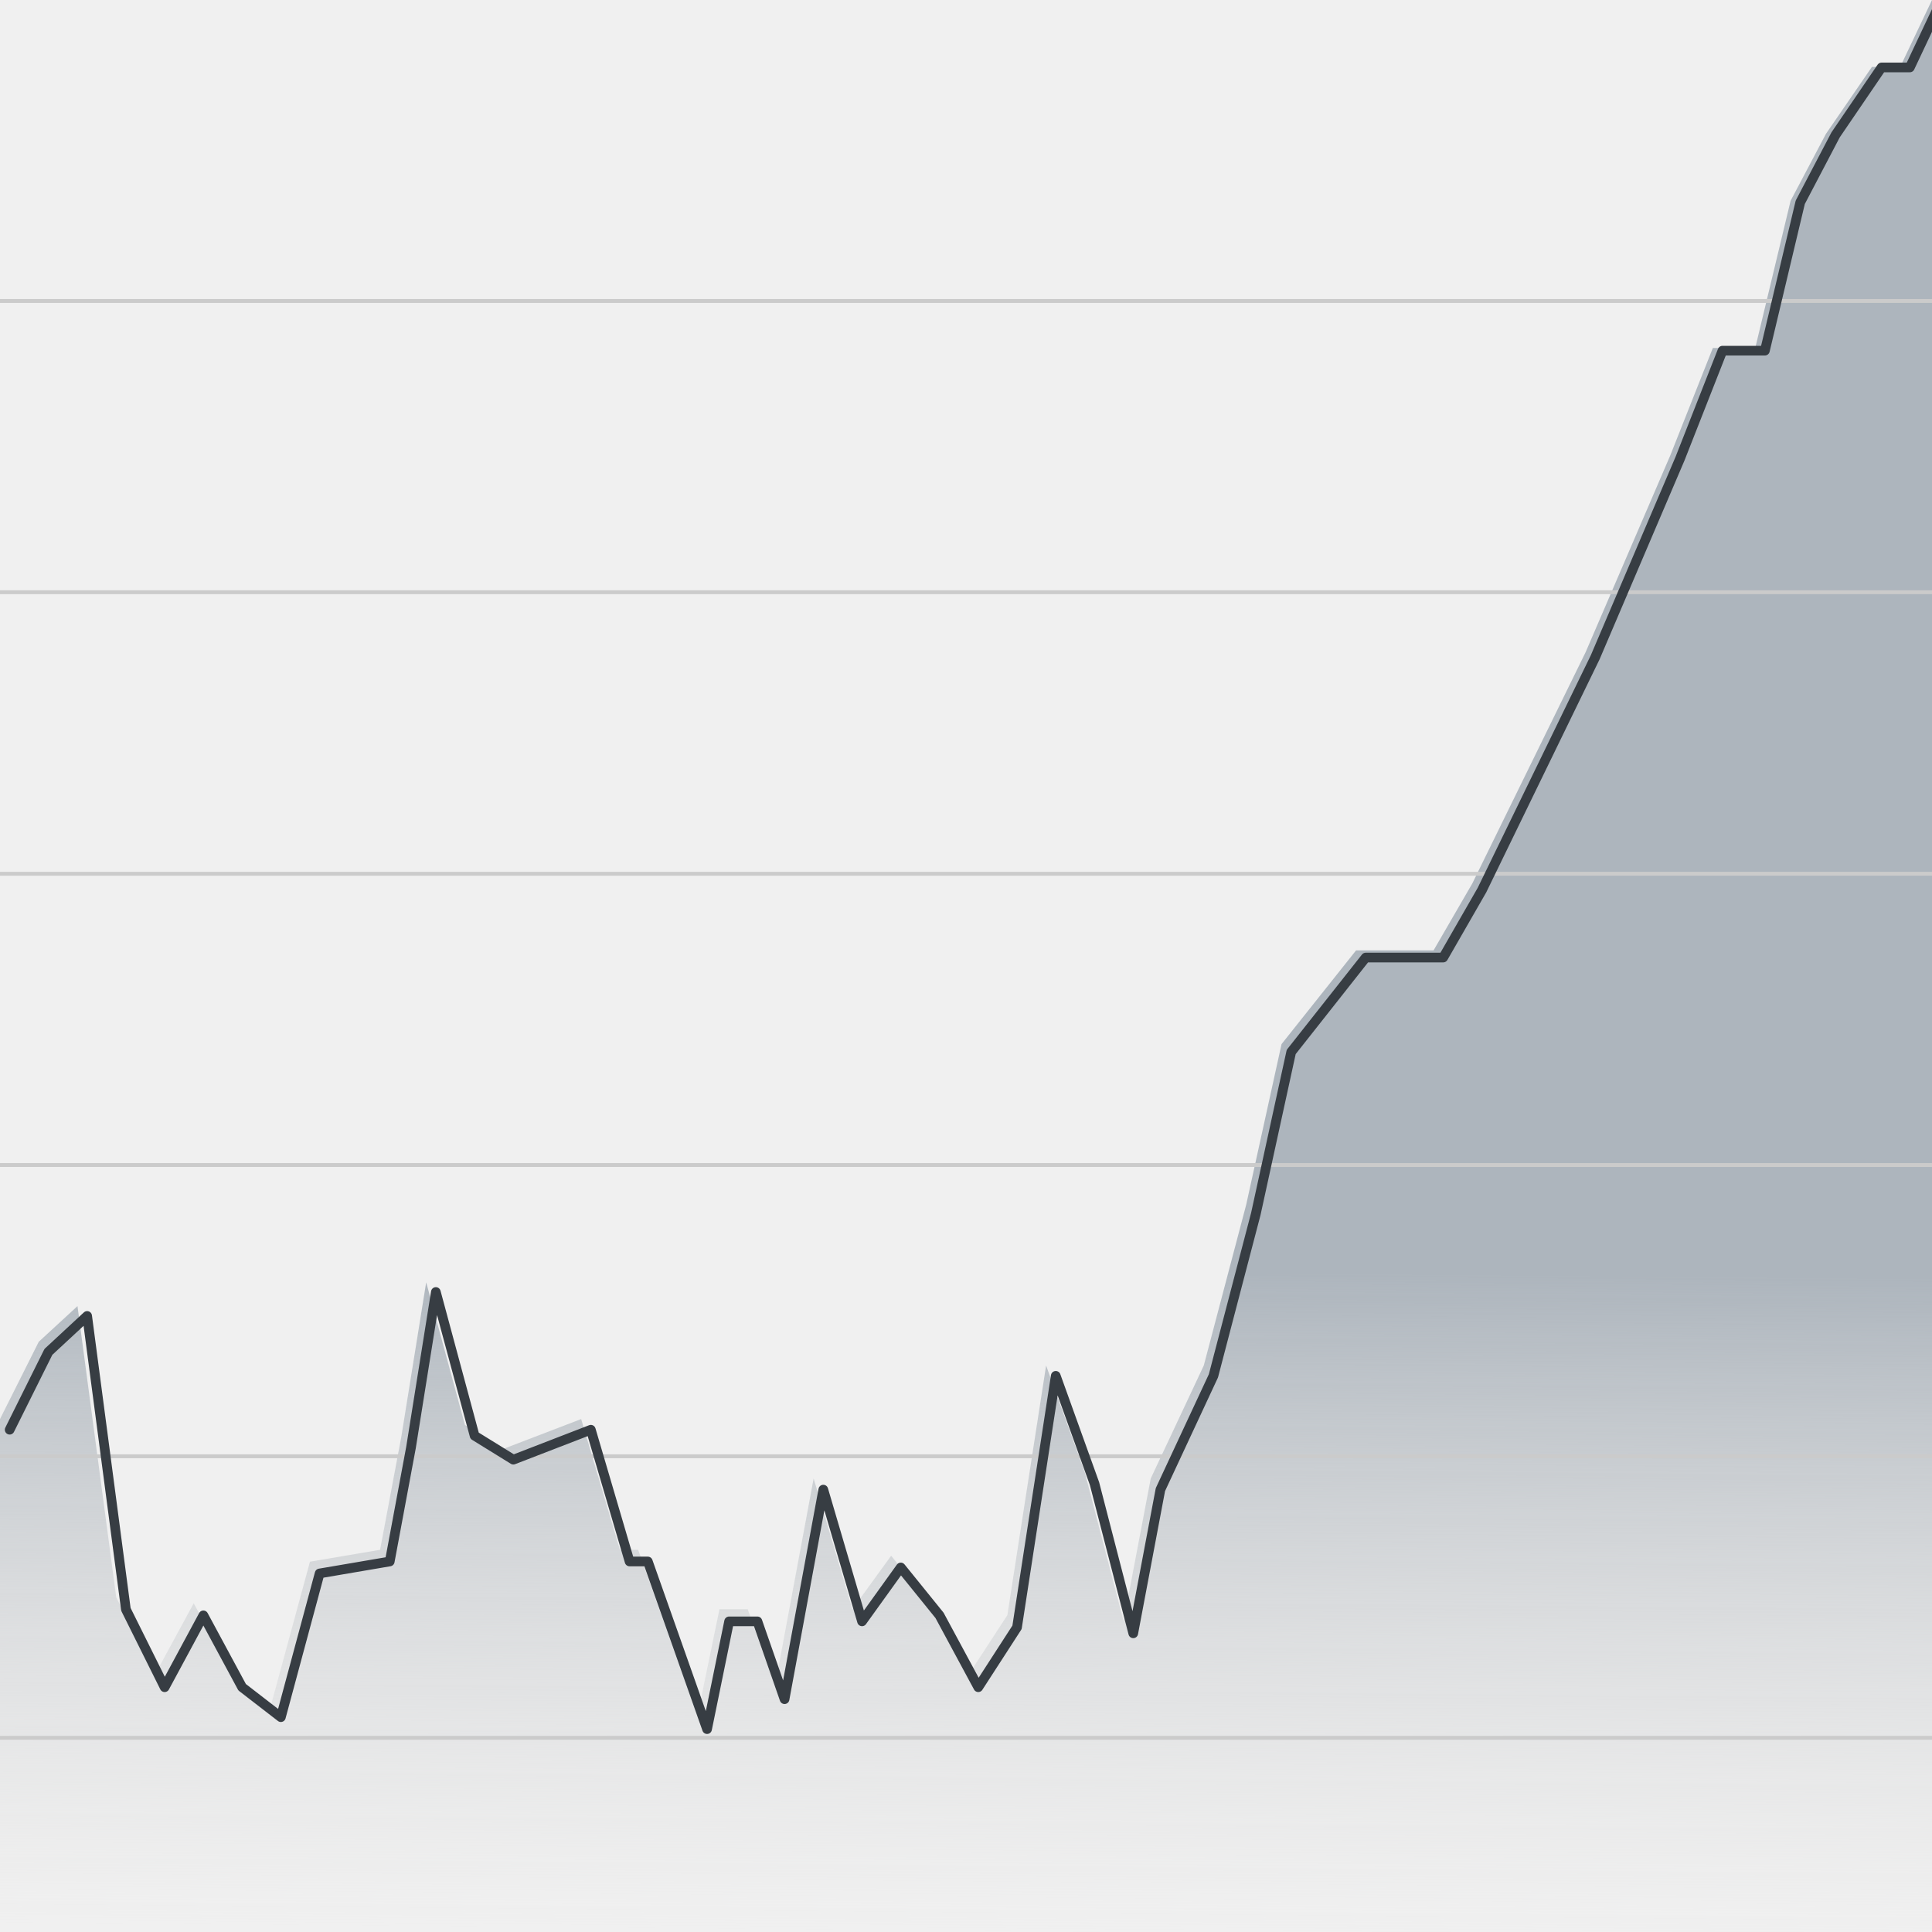
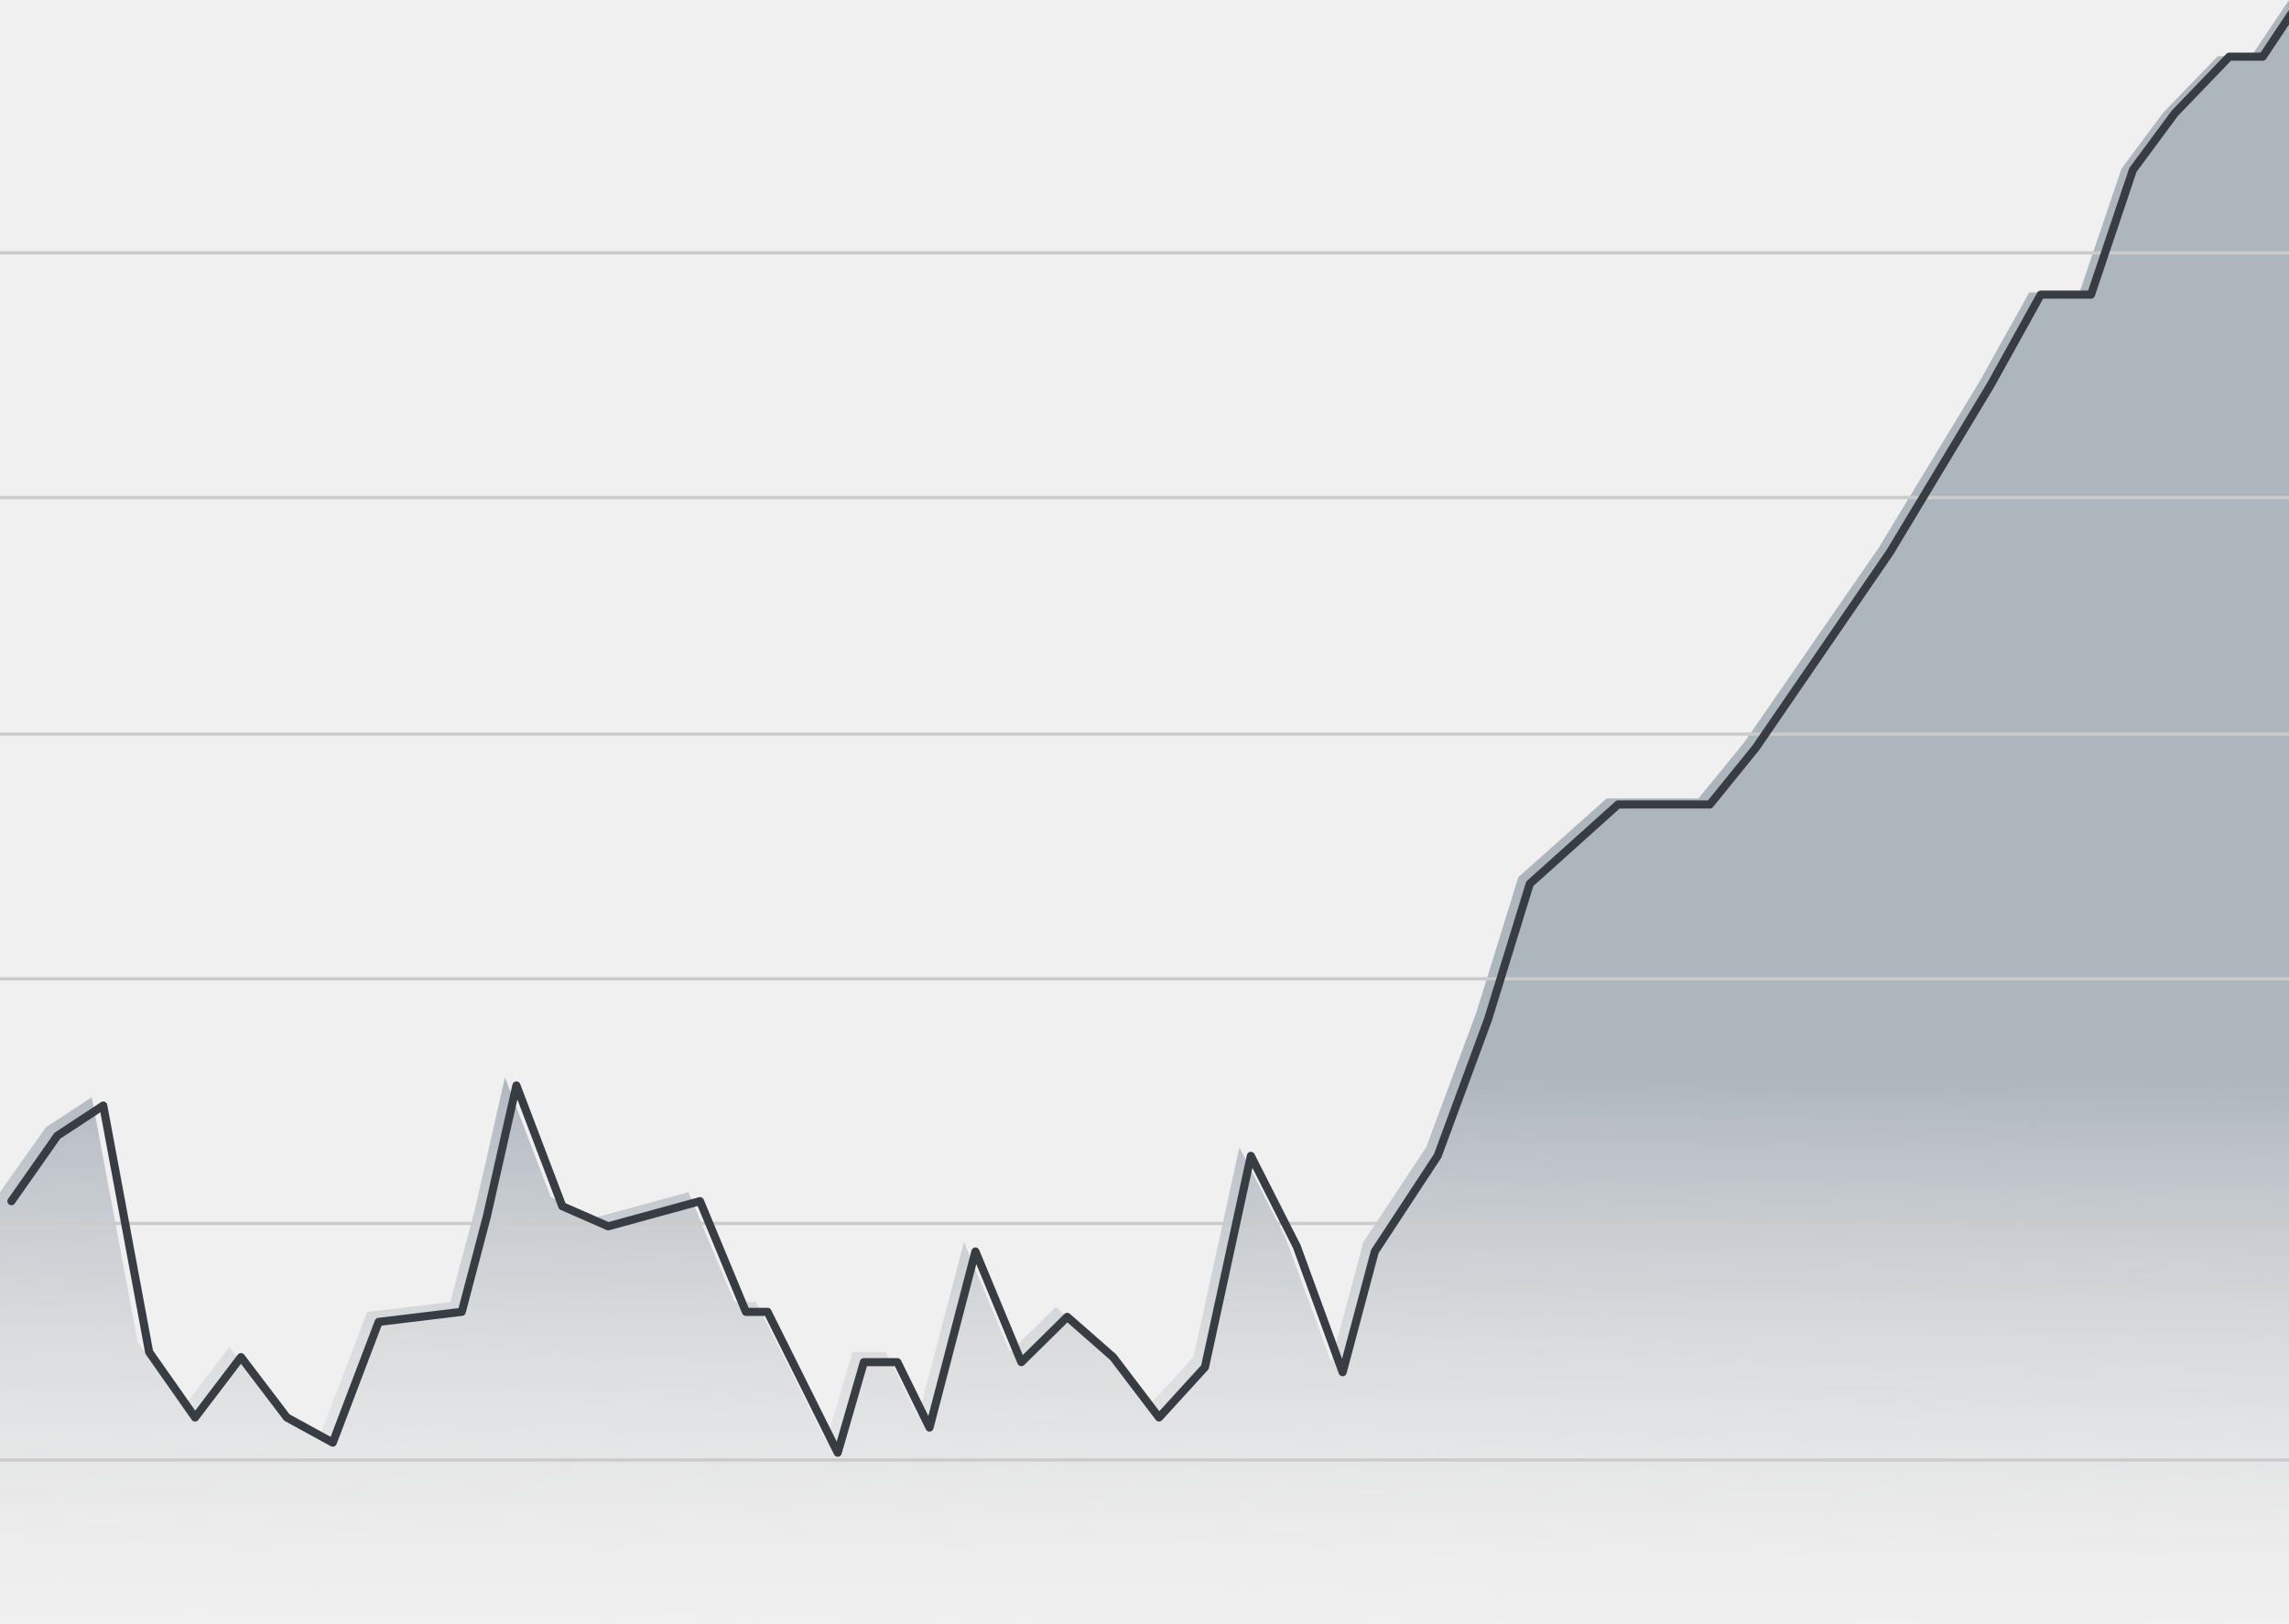
- <svg xmlns="http://www.w3.org/2000/svg" width="200" height="200" viewBox="0 0 200 200" fill="none">
-   <g clip-path="url(#clip0_13565_9761)">
-     <path d="M4.011 138.9L0 146.899V200H200V0L196.706 6.929H193.779L189.021 13.857L185.362 20.786L181.702 36.028H177.311L172.92 47.114L164.137 67.528L152.412 91.457L148.401 98.385H140.379L132.665 108.085L129.005 124.713L124.614 141.361L119.125 153.051L116.314 167.818L112.303 152.436L108.292 141.361L104.282 167.203L100.271 173.355L96.26 165.972L92.249 161.05L88.238 166.587L84.228 153.051L80.217 174.586L77.406 166.587H74.478L72.195 177.662L66.062 160.435H64.173L60.163 146.899L52.141 149.975L48.13 147.514L44.119 132.747L41.543 148.744L39.347 160.435L32.087 161.665L28.076 176.432L24.065 173.355L20.054 165.972L16.043 173.355L12.033 165.357L8.022 135.208L4.011 138.9Z" fill="url(#paint0_linear_13565_9761)" />
-     <path d="M0 179.899H200" stroke="#CBCBCB" stroke-width="0.4" />
-     <path d="M0 150.754H200" stroke="#CBCBCB" stroke-width="0.4" />
-     <path d="M0 120.603H200" stroke="#CBCBCB" stroke-width="0.4" />
-     <path d="M0 90.452H200" stroke="#CBCBCB" stroke-width="0.4" />
-     <path d="M0 61.307H200" stroke="#CBCBCB" stroke-width="0.4" />
-     <path d="M0 31.156H200" stroke="#CBCBCB" stroke-width="0.4" />
-     <path d="M1 148.005L5.011 139.946L9.022 136.226L13.033 166.602L17.043 174.661L21.054 167.222L25.065 174.661L29.076 177.76L33.087 162.882L40.347 161.643L42.543 149.864L45.119 133.747L49.13 148.625L53.141 151.104L61.163 148.005L65.173 161.643H67.062L73.195 179L75.478 167.842H78.406L81.217 175.9L85.228 154.204L89.238 167.842L93.249 162.262L97.26 167.222L101.271 174.661L105.282 168.462L109.292 142.425L113.303 153.584L117.314 169.081L120.125 154.204L125.614 142.425L130.005 125.652L133.665 108.899L141.379 99.126H149.401L153.412 92.145L165.137 68.037L173.92 47.469L178.311 36.3H182.702L186.362 20.942L190.021 13.961L194.779 6.981H197.706L201 0" stroke="#373D43" stroke-linecap="round" stroke-linejoin="round" />
+ <svg xmlns="http://www.w3.org/2000/svg" width="282" height="200" viewBox="0 0 282 200" fill="none">
+   <g clip-path="url(#clip0_13906_7678)">
+     <path d="M5.655 138.9L0 146.899V200H282V0L277.356 6.929H273.228L266.52 13.857L261.36 20.786L256.2 36.028H250.008L243.817 47.114L231.433 67.528L214.9 91.457L209.245 98.385H197.935L187.057 108.085L181.898 124.713L175.706 141.361L167.966 153.051L164.003 167.818L158.348 152.436L152.692 141.361L147.037 167.203L141.382 173.355L135.727 165.972L130.071 161.05L124.416 166.587L118.761 153.051L113.105 174.586L109.143 166.587H105.015L101.795 177.662L93.147 160.435H90.484L84.829 146.899L73.519 149.975L67.863 147.514L62.208 132.747L58.575 148.744L55.48 160.435L45.242 161.665L39.587 176.432L33.932 173.355L28.276 165.972L22.621 173.355L16.966 165.357L11.31 135.208L5.655 138.9Z" fill="url(#paint0_linear_13906_7678)" />
+     <path d="M0 179.9H282" stroke="#CBCBCB" stroke-width="0.4" />
+     <path d="M0 150.754H282" stroke="#CBCBCB" stroke-width="0.4" />
+     <path d="M0 120.603H282" stroke="#CBCBCB" stroke-width="0.4" />
+     <path d="M0 90.452H282" stroke="#CBCBCB" stroke-width="0.4" />
+     <path d="M0 61.306H282" stroke="#CBCBCB" stroke-width="0.4" />
+     <path d="M0 31.156H282" stroke="#CBCBCB" stroke-width="0.4" />
+     <path d="M1.41 148.005L7.065 139.946L12.72 136.226L18.376 166.602L24.031 174.661L29.686 167.222L35.342 174.661L40.997 177.76L46.652 162.882L56.889 161.643L59.985 149.864L63.618 133.747L69.273 148.625L74.928 151.104L86.239 148.005L91.894 161.643H94.557L103.205 179L106.425 167.842H110.553L114.515 175.9L120.171 154.204L125.826 167.842L131.481 162.262L137.136 167.222L142.792 174.661L148.447 168.462L154.102 142.425L159.758 153.584L165.413 169.081L169.376 154.204L177.116 142.425L183.307 125.652L188.467 108.899L199.344 99.126H210.655L216.31 92.145L232.843 68.037L245.227 47.469L251.418 36.3H257.61L262.77 20.942L267.93 13.961L274.638 6.981H278.766L283.41 0" stroke="#373D43" stroke-linecap="round" stroke-linejoin="round" />
  </g>
  <defs>
-     <linearGradient id="paint0_linear_13565_9761" x1="100.452" y1="131.429" x2="99.856" y2="199.999" gradientUnits="userSpaceOnUse">
+     <linearGradient id="paint0_linear_13906_7678" x1="141.638" y1="131.429" x2="141.215" y2="200.001" gradientUnits="userSpaceOnUse">
      <stop stop-color="#ADB5BD" />
      <stop offset="1" stop-color="#D9D9D9" stop-opacity="0" />
    </linearGradient>
-     <clipPath id="clip0_13565_9761">
-       <rect width="200" height="200" fill="white" />
+     <clipPath id="clip0_13906_7678">
+       <rect width="282" height="200" fill="white" />
    </clipPath>
  </defs>
</svg>
